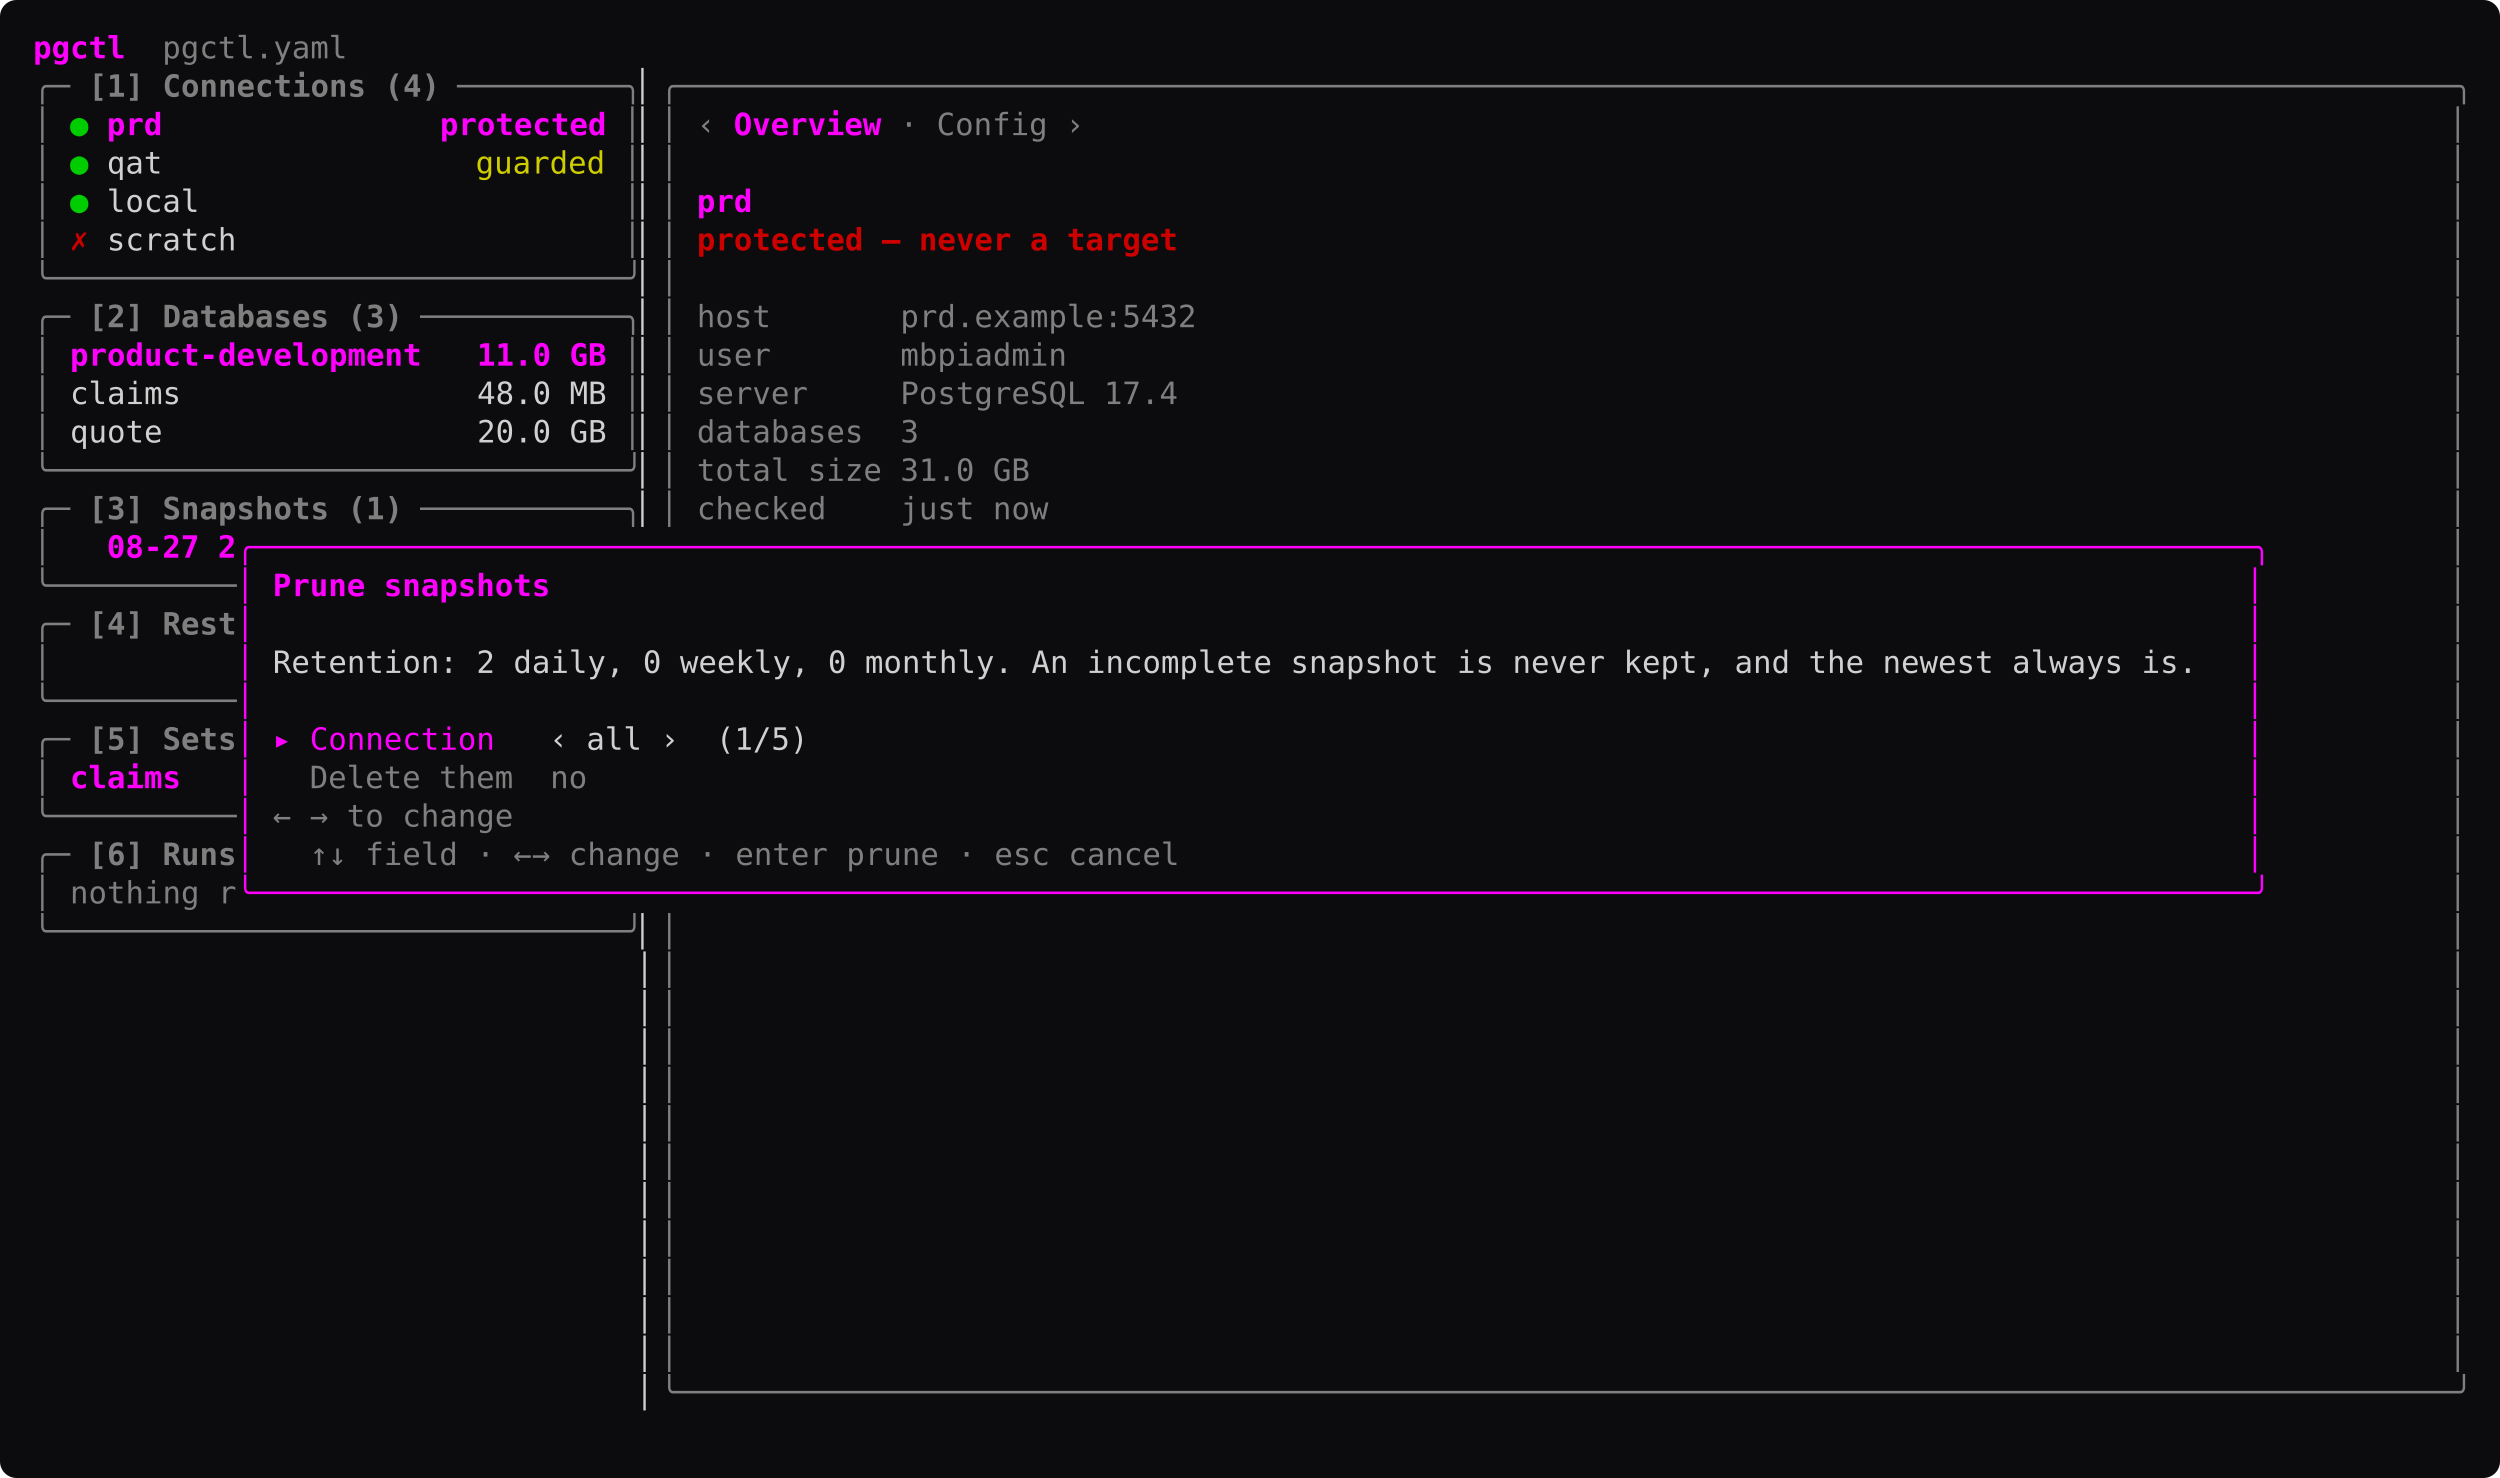
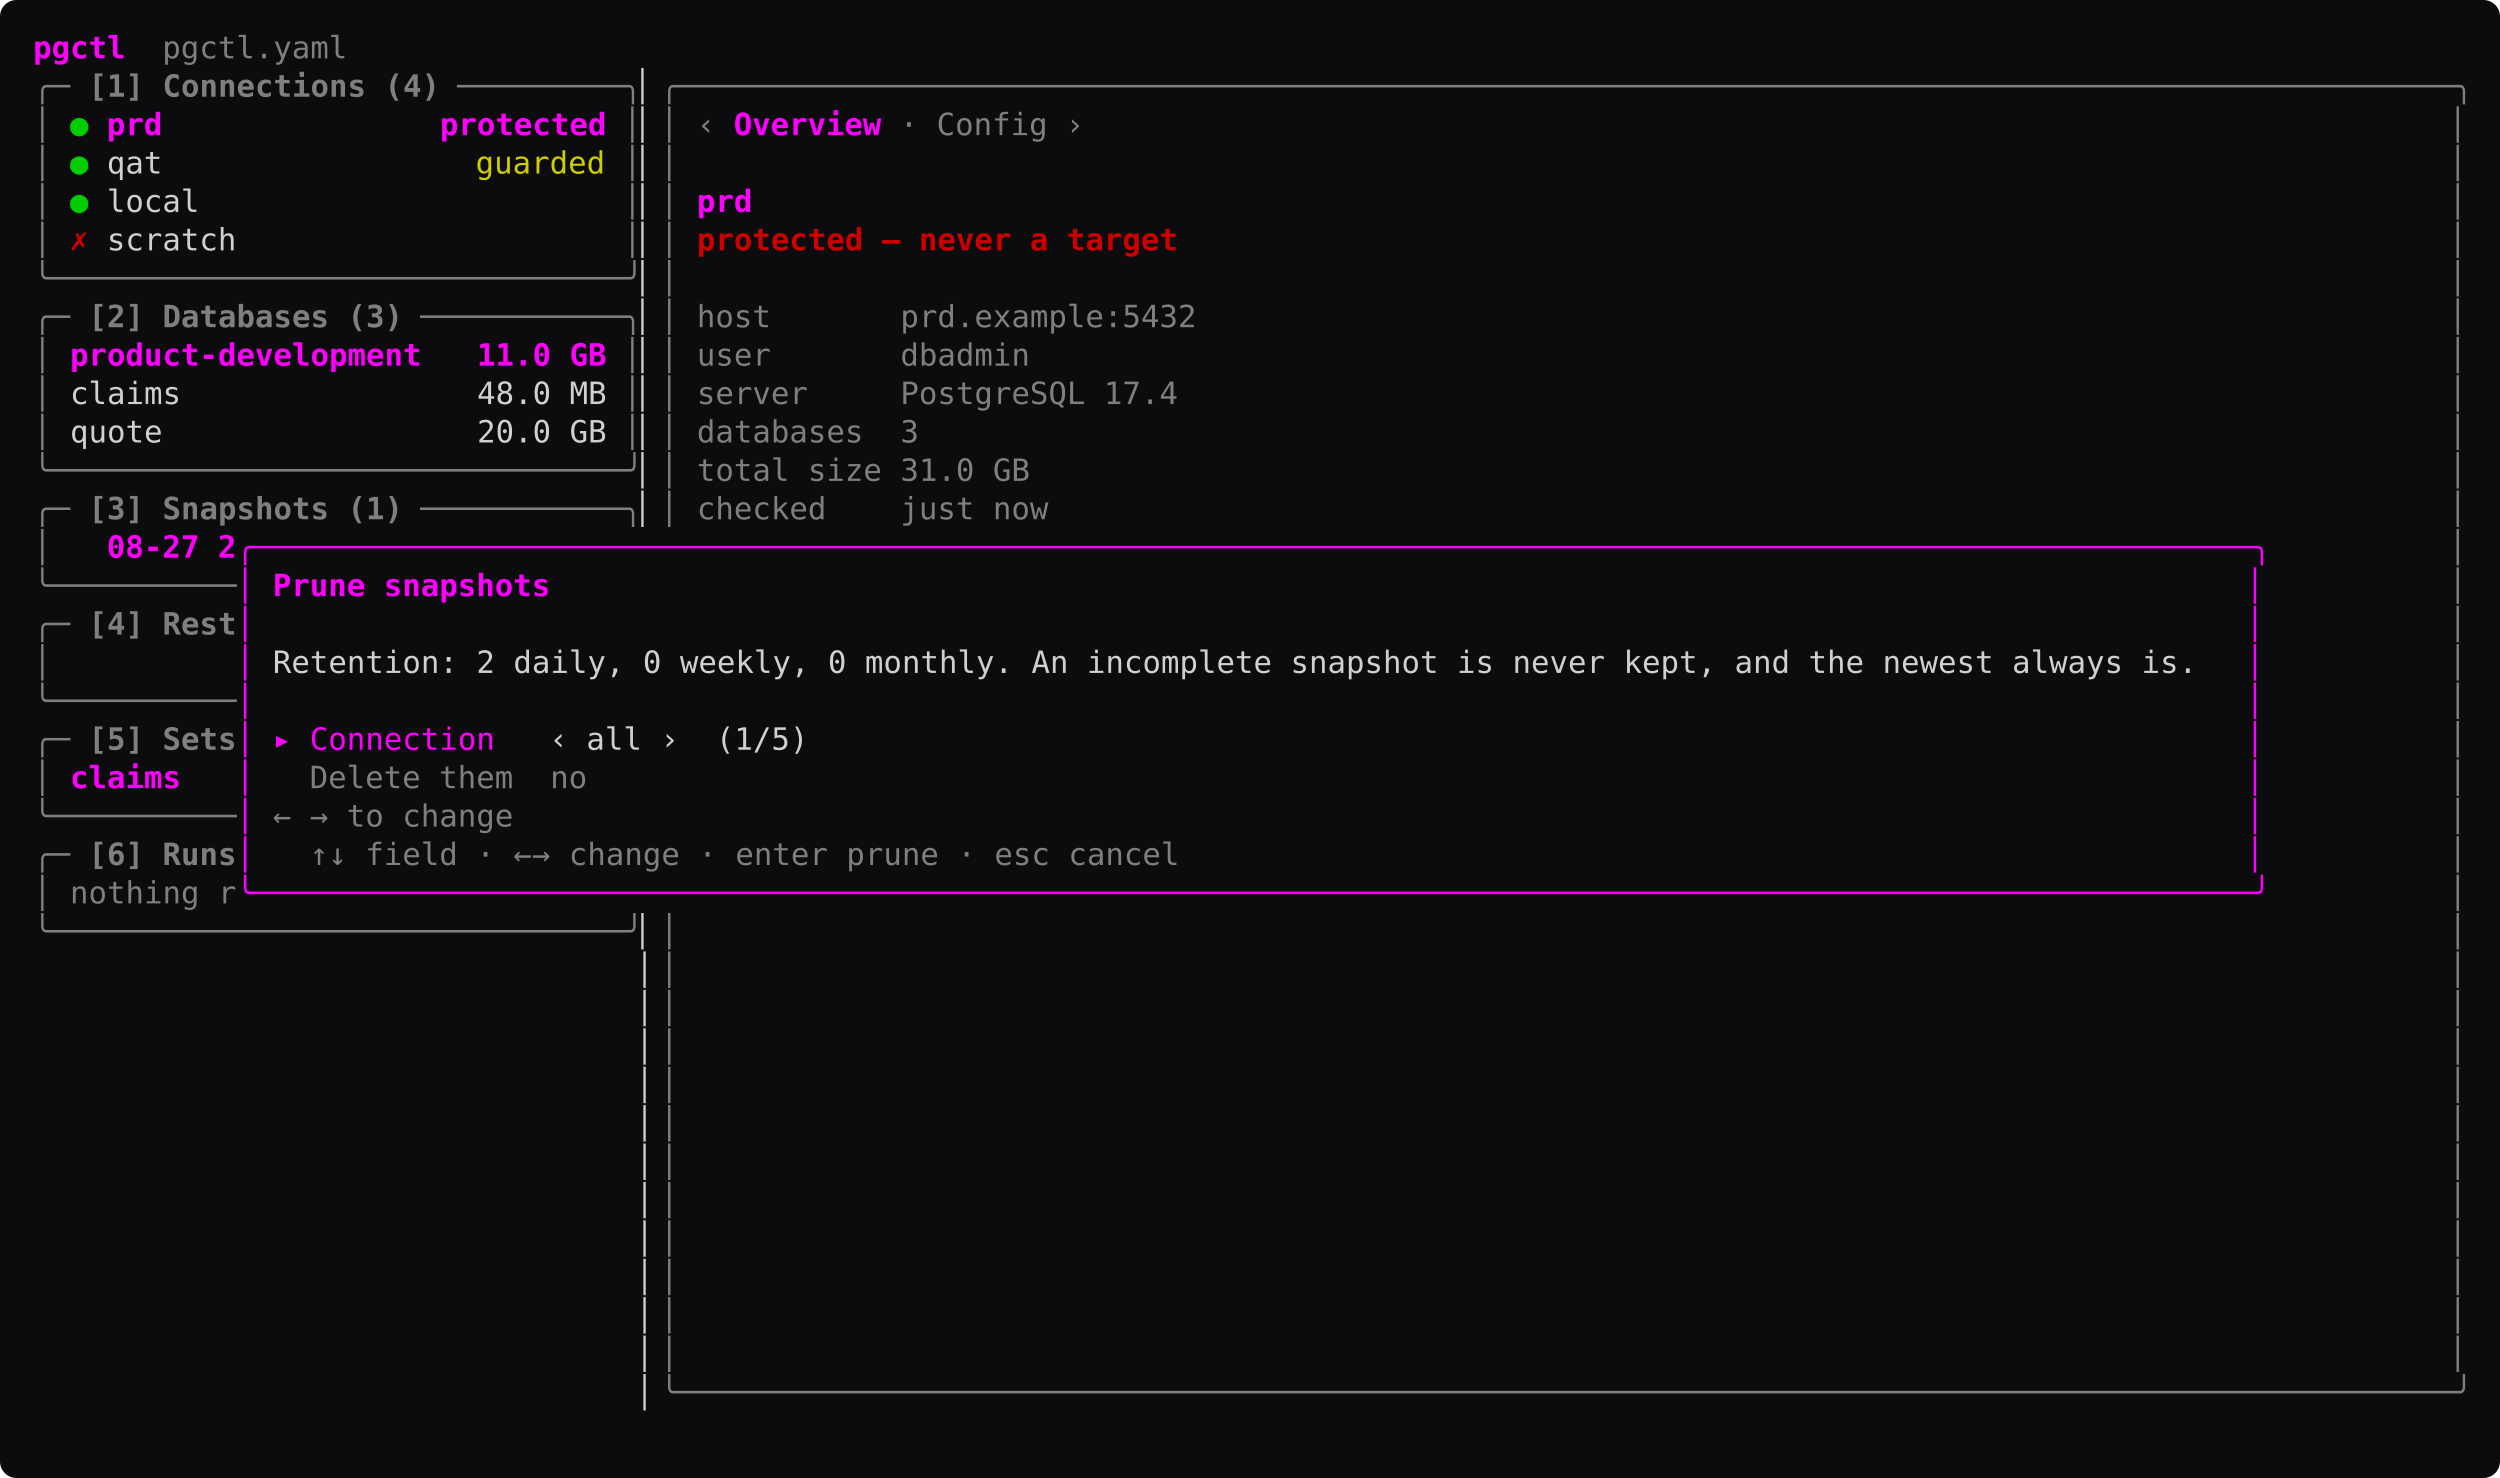
<svg xmlns="http://www.w3.org/2000/svg" width="1057.6" height="625.25" viewBox="0 0 1057.6 625.25" font-family="ui-monospace, 'SF Mono', SFMono-Regular, Menlo, Consolas, 'DejaVu Sans Mono', monospace" font-size="13" role="img">
  <rect width="1057.6" height="625.25" rx="7" fill="#0c0c0e" />
  <text x="14" y="24.68" textLength="39" lengthAdjust="spacing" fill="#ff00ff" font-weight="600" xml:space="preserve">pgctl</text>
  <text x="53" y="24.68" textLength="93.6" lengthAdjust="spacing" fill="#7f7f7f" xml:space="preserve">  pgctl.yaml</text>
  <text x="14" y="40.92" textLength="15.6" lengthAdjust="spacing" fill="#7f7f7f" xml:space="preserve">╭─</text>
  <text x="29.6" y="40.92" textLength="156" lengthAdjust="spacing" fill="#7f7f7f" font-weight="600" xml:space="preserve"> [1] Connections (4)</text>
  <text x="193.4" y="40.92" textLength="78" lengthAdjust="spacing" fill="#7f7f7f" xml:space="preserve">─────────╮</text>
  <text x="271.4" y="40.92" textLength="7.8" lengthAdjust="spacing" fill="#d0d0d0" xml:space="preserve">▏</text>
  <text x="279.2" y="40.92" textLength="764.4" lengthAdjust="spacing" fill="#7f7f7f" xml:space="preserve">╭────────────────────────────────────────────────────────────────────────────────────────────────╮</text>
  <text x="14" y="57.17" textLength="7.8" lengthAdjust="spacing" fill="#7f7f7f" xml:space="preserve">│</text>
  <text x="29.6" y="57.17" textLength="7.8" lengthAdjust="spacing" fill="#00cd00" xml:space="preserve">●</text>
  <text x="45.2" y="57.17" textLength="210.6" lengthAdjust="spacing" fill="#ff00ff" font-weight="600" xml:space="preserve">prd               protected</text>
  <text x="263.6" y="57.17" textLength="7.8" lengthAdjust="spacing" fill="#7f7f7f" xml:space="preserve">│</text>
  <text x="271.4" y="57.17" textLength="7.8" lengthAdjust="spacing" fill="#d0d0d0" xml:space="preserve">▏</text>
  <text x="279.2" y="57.17" textLength="7.8" lengthAdjust="spacing" fill="#7f7f7f" xml:space="preserve">│</text>
  <text x="294.8" y="57.17" textLength="7.8" lengthAdjust="spacing" fill="#7f7f7f" xml:space="preserve">‹</text>
  <text x="310.4" y="57.17" textLength="7.8" lengthAdjust="spacing" fill="#ff00ff" font-weight="600" xml:space="preserve">O</text>
  <text x="318.2" y="57.17" textLength="7.8" lengthAdjust="spacing" fill="#ff00ff" font-weight="600" xml:space="preserve">v</text>
  <text x="326" y="57.17" textLength="7.8" lengthAdjust="spacing" fill="#ff00ff" font-weight="600" xml:space="preserve">e</text>
  <text x="333.8" y="57.17" textLength="7.8" lengthAdjust="spacing" fill="#ff00ff" font-weight="600" xml:space="preserve">r</text>
  <text x="341.6" y="57.17" textLength="7.8" lengthAdjust="spacing" fill="#ff00ff" font-weight="600" xml:space="preserve">v</text>
  <text x="349.4" y="57.17" textLength="7.8" lengthAdjust="spacing" fill="#ff00ff" font-weight="600" xml:space="preserve">i</text>
  <text x="357.2" y="57.17" textLength="7.8" lengthAdjust="spacing" fill="#ff00ff" font-weight="600" xml:space="preserve">e</text>
  <text x="365" y="57.17" textLength="7.8" lengthAdjust="spacing" fill="#ff00ff" font-weight="600" xml:space="preserve">w</text>
  <text x="380.6" y="57.17" textLength="7.8" lengthAdjust="spacing" fill="#7f7f7f" xml:space="preserve">·</text>
  <text x="388.4" y="57.17" textLength="54.6" lengthAdjust="spacing" fill="#7f7f7f" xml:space="preserve"> Config</text>
  <text x="450.8" y="57.17" textLength="7.8" lengthAdjust="spacing" fill="#7f7f7f" xml:space="preserve">›</text>
  <text x="1035.8" y="57.17" textLength="7.8" lengthAdjust="spacing" fill="#7f7f7f" xml:space="preserve">│</text>
  <text x="14" y="73.42" textLength="7.8" lengthAdjust="spacing" fill="#7f7f7f" xml:space="preserve">│</text>
  <text x="29.6" y="73.42" textLength="7.8" lengthAdjust="spacing" fill="#00cd00" xml:space="preserve">●</text>
  <text x="45.2" y="73.42" textLength="23.4" lengthAdjust="spacing" fill="#d0d0d0" xml:space="preserve">qat</text>
  <text x="201.2" y="73.42" textLength="54.6" lengthAdjust="spacing" fill="#cdcd00" xml:space="preserve">guarded</text>
  <text x="263.6" y="73.42" textLength="7.8" lengthAdjust="spacing" fill="#7f7f7f" xml:space="preserve">│</text>
  <text x="271.4" y="73.42" textLength="7.8" lengthAdjust="spacing" fill="#d0d0d0" xml:space="preserve">▏</text>
  <text x="279.2" y="73.42" textLength="7.8" lengthAdjust="spacing" fill="#7f7f7f" xml:space="preserve">│</text>
  <text x="1035.8" y="73.42" textLength="7.8" lengthAdjust="spacing" fill="#7f7f7f" xml:space="preserve">│</text>
  <text x="14" y="89.67" textLength="7.8" lengthAdjust="spacing" fill="#7f7f7f" xml:space="preserve">│</text>
  <text x="29.6" y="89.67" textLength="7.8" lengthAdjust="spacing" fill="#00cd00" xml:space="preserve">●</text>
  <text x="45.2" y="89.67" textLength="39" lengthAdjust="spacing" fill="#d0d0d0" xml:space="preserve">local</text>
  <text x="263.6" y="89.67" textLength="7.8" lengthAdjust="spacing" fill="#7f7f7f" xml:space="preserve">│</text>
  <text x="271.4" y="89.67" textLength="7.8" lengthAdjust="spacing" fill="#d0d0d0" xml:space="preserve">▏</text>
  <text x="279.2" y="89.67" textLength="7.8" lengthAdjust="spacing" fill="#7f7f7f" xml:space="preserve">│</text>
  <text x="294.8" y="89.67" textLength="23.4" lengthAdjust="spacing" fill="#ff00ff" font-weight="600" xml:space="preserve">prd</text>
  <text x="1035.8" y="89.67" textLength="7.8" lengthAdjust="spacing" fill="#7f7f7f" xml:space="preserve">│</text>
  <text x="14" y="105.92" textLength="7.8" lengthAdjust="spacing" fill="#7f7f7f" xml:space="preserve">│</text>
  <text x="29.6" y="105.92" textLength="7.8" lengthAdjust="spacing" fill="#cd0000" font-weight="600" xml:space="preserve">✗</text>
  <text x="45.2" y="105.92" textLength="54.6" lengthAdjust="spacing" fill="#d0d0d0" xml:space="preserve">scratch</text>
  <text x="263.6" y="105.92" textLength="7.8" lengthAdjust="spacing" fill="#7f7f7f" xml:space="preserve">│</text>
  <text x="271.4" y="105.92" textLength="7.8" lengthAdjust="spacing" fill="#d0d0d0" xml:space="preserve">▏</text>
  <text x="279.2" y="105.92" textLength="7.8" lengthAdjust="spacing" fill="#7f7f7f" xml:space="preserve">│</text>
  <text x="294.8" y="105.92" textLength="202.8" lengthAdjust="spacing" fill="#cd0000" font-weight="600" xml:space="preserve">protected — never a target</text>
  <text x="1035.8" y="105.92" textLength="7.8" lengthAdjust="spacing" fill="#7f7f7f" xml:space="preserve">│</text>
  <text x="14" y="122.17" textLength="257.4" lengthAdjust="spacing" fill="#7f7f7f" xml:space="preserve">╰───────────────────────────────╯</text>
  <text x="271.4" y="122.17" textLength="7.8" lengthAdjust="spacing" fill="#d0d0d0" xml:space="preserve">▏</text>
  <text x="279.2" y="122.17" textLength="7.8" lengthAdjust="spacing" fill="#7f7f7f" xml:space="preserve">│</text>
  <text x="1035.8" y="122.17" textLength="7.8" lengthAdjust="spacing" fill="#7f7f7f" xml:space="preserve">│</text>
  <text x="14" y="138.43" textLength="15.6" lengthAdjust="spacing" fill="#7f7f7f" xml:space="preserve">╭─</text>
  <text x="29.6" y="138.43" textLength="140.4" lengthAdjust="spacing" fill="#7f7f7f" font-weight="600" xml:space="preserve"> [2] Databases (3)</text>
  <text x="177.8" y="138.43" textLength="93.6" lengthAdjust="spacing" fill="#7f7f7f" xml:space="preserve">───────────╮</text>
  <text x="271.4" y="138.43" textLength="7.8" lengthAdjust="spacing" fill="#d0d0d0" xml:space="preserve">▏</text>
  <text x="279.2" y="138.43" textLength="7.8" lengthAdjust="spacing" fill="#7f7f7f" xml:space="preserve">│</text>
  <text x="294.8" y="138.43" textLength="210.6" lengthAdjust="spacing" fill="#7f7f7f" xml:space="preserve">host       prd.example:5432</text>
  <text x="1035.8" y="138.43" textLength="7.8" lengthAdjust="spacing" fill="#7f7f7f" xml:space="preserve">│</text>
  <text x="14" y="154.68" textLength="7.8" lengthAdjust="spacing" fill="#7f7f7f" xml:space="preserve">│</text>
  <text x="29.6" y="154.68" textLength="226.2" lengthAdjust="spacing" fill="#ff00ff" font-weight="600" xml:space="preserve">product-development   11.0 GB</text>
  <text x="263.6" y="154.68" textLength="7.8" lengthAdjust="spacing" fill="#7f7f7f" xml:space="preserve">│</text>
  <text x="271.4" y="154.68" textLength="7.8" lengthAdjust="spacing" fill="#d0d0d0" xml:space="preserve">▏</text>
  <text x="279.2" y="154.68" textLength="7.8" lengthAdjust="spacing" fill="#7f7f7f" xml:space="preserve">│</text>
-   <text x="294.8" y="154.68" textLength="156" lengthAdjust="spacing" fill="#7f7f7f" xml:space="preserve">user       mbpiadmin</text>
+   <text x="294.8" y="154.68" textLength="140.4" lengthAdjust="spacing" fill="#7f7f7f" xml:space="preserve">user       dbadmin</text>
  <text x="1035.8" y="154.68" textLength="7.8" lengthAdjust="spacing" fill="#7f7f7f" xml:space="preserve">│</text>
  <text x="14" y="170.93" textLength="7.8" lengthAdjust="spacing" fill="#7f7f7f" xml:space="preserve">│</text>
  <text x="21.8" y="170.93" textLength="234" lengthAdjust="spacing" fill="#d0d0d0" xml:space="preserve"> claims                48.0 MB</text>
  <text x="263.6" y="170.93" textLength="7.8" lengthAdjust="spacing" fill="#7f7f7f" xml:space="preserve">│</text>
  <text x="271.4" y="170.93" textLength="7.8" lengthAdjust="spacing" fill="#d0d0d0" xml:space="preserve">▏</text>
  <text x="279.2" y="170.93" textLength="7.8" lengthAdjust="spacing" fill="#7f7f7f" xml:space="preserve">│</text>
  <text x="294.8" y="170.93" textLength="202.8" lengthAdjust="spacing" fill="#7f7f7f" xml:space="preserve">server     PostgreSQL 17.4</text>
  <text x="1035.8" y="170.93" textLength="7.8" lengthAdjust="spacing" fill="#7f7f7f" xml:space="preserve">│</text>
  <text x="14" y="187.18" textLength="7.8" lengthAdjust="spacing" fill="#7f7f7f" xml:space="preserve">│</text>
  <text x="21.8" y="187.18" textLength="234" lengthAdjust="spacing" fill="#d0d0d0" xml:space="preserve"> quote                 20.0 GB</text>
  <text x="263.6" y="187.18" textLength="7.8" lengthAdjust="spacing" fill="#7f7f7f" xml:space="preserve">│</text>
  <text x="271.4" y="187.18" textLength="7.8" lengthAdjust="spacing" fill="#d0d0d0" xml:space="preserve">▏</text>
  <text x="279.2" y="187.18" textLength="7.8" lengthAdjust="spacing" fill="#7f7f7f" xml:space="preserve">│</text>
  <text x="294.8" y="187.18" textLength="93.6" lengthAdjust="spacing" fill="#7f7f7f" xml:space="preserve">databases  3</text>
  <text x="1035.8" y="187.18" textLength="7.8" lengthAdjust="spacing" fill="#7f7f7f" xml:space="preserve">│</text>
  <text x="14" y="203.43" textLength="257.4" lengthAdjust="spacing" fill="#7f7f7f" xml:space="preserve">╰───────────────────────────────╯</text>
  <text x="271.4" y="203.43" textLength="7.8" lengthAdjust="spacing" fill="#d0d0d0" xml:space="preserve">▏</text>
  <text x="279.2" y="203.43" textLength="7.8" lengthAdjust="spacing" fill="#7f7f7f" xml:space="preserve">│</text>
  <text x="294.8" y="203.43" textLength="140.4" lengthAdjust="spacing" fill="#7f7f7f" xml:space="preserve">total size 31.0 GB</text>
  <text x="1035.8" y="203.43" textLength="7.8" lengthAdjust="spacing" fill="#7f7f7f" xml:space="preserve">│</text>
  <text x="14" y="219.68" textLength="15.6" lengthAdjust="spacing" fill="#7f7f7f" xml:space="preserve">╭─</text>
  <text x="29.6" y="219.68" textLength="140.4" lengthAdjust="spacing" fill="#7f7f7f" font-weight="600" xml:space="preserve"> [3] Snapshots (1)</text>
  <text x="177.8" y="219.68" textLength="93.6" lengthAdjust="spacing" fill="#7f7f7f" xml:space="preserve">───────────╮</text>
  <text x="271.4" y="219.68" textLength="7.8" lengthAdjust="spacing" fill="#d0d0d0" xml:space="preserve">▏</text>
  <text x="279.2" y="219.68" textLength="7.8" lengthAdjust="spacing" fill="#7f7f7f" xml:space="preserve">│</text>
  <text x="294.8" y="219.68" textLength="148.2" lengthAdjust="spacing" fill="#7f7f7f" xml:space="preserve">checked    just now</text>
  <text x="1035.8" y="219.68" textLength="7.8" lengthAdjust="spacing" fill="#7f7f7f" xml:space="preserve">│</text>
  <text x="14" y="235.93" textLength="7.8" lengthAdjust="spacing" fill="#7f7f7f" xml:space="preserve">│</text>
  <text x="45.2" y="235.93" textLength="54.6" lengthAdjust="spacing" fill="#ff00ff" font-weight="600" xml:space="preserve">08-27 2</text>
  <text x="99.8" y="235.93" textLength="858" lengthAdjust="spacing" fill="#ff00ff" xml:space="preserve">╭────────────────────────────────────────────────────────────────────────────────────────────────────────────╮</text>
  <text x="1035.8" y="235.93" textLength="7.8" lengthAdjust="spacing" fill="#7f7f7f" xml:space="preserve">│</text>
  <text x="14" y="252.18" textLength="85.8" lengthAdjust="spacing" fill="#7f7f7f" xml:space="preserve">╰──────────</text>
  <text x="99.8" y="252.18" textLength="7.8" lengthAdjust="spacing" fill="#ff00ff" xml:space="preserve">│</text>
  <text x="115.4" y="252.18" textLength="117" lengthAdjust="spacing" fill="#ff00ff" font-weight="600" xml:space="preserve">Prune snapshots</text>
  <text x="950" y="252.18" textLength="7.8" lengthAdjust="spacing" fill="#ff00ff" xml:space="preserve">│</text>
  <text x="1035.8" y="252.18" textLength="7.8" lengthAdjust="spacing" fill="#7f7f7f" xml:space="preserve">│</text>
  <text x="14" y="268.43" textLength="15.6" lengthAdjust="spacing" fill="#7f7f7f" xml:space="preserve">╭─</text>
  <text x="29.6" y="268.43" textLength="70.2" lengthAdjust="spacing" fill="#7f7f7f" font-weight="600" xml:space="preserve"> [4] Rest</text>
  <text x="99.8" y="268.43" textLength="7.8" lengthAdjust="spacing" fill="#ff00ff" xml:space="preserve">│</text>
  <text x="950" y="268.43" textLength="7.8" lengthAdjust="spacing" fill="#ff00ff" xml:space="preserve">│</text>
  <text x="1035.8" y="268.43" textLength="7.8" lengthAdjust="spacing" fill="#7f7f7f" xml:space="preserve">│</text>
  <text x="14" y="284.68" textLength="7.8" lengthAdjust="spacing" fill="#7f7f7f" xml:space="preserve">│</text>
  <text x="99.8" y="284.68" textLength="7.8" lengthAdjust="spacing" fill="#ff00ff" xml:space="preserve">│</text>
  <text x="107.6" y="284.68" textLength="819" lengthAdjust="spacing" fill="#d0d0d0" xml:space="preserve"> Retention: 2 daily, 0 weekly, 0 monthly. An incomplete snapshot is never kept, and the newest always is.</text>
  <text x="950" y="284.68" textLength="7.8" lengthAdjust="spacing" fill="#ff00ff" xml:space="preserve">│</text>
  <text x="1035.8" y="284.68" textLength="7.8" lengthAdjust="spacing" fill="#7f7f7f" xml:space="preserve">│</text>
  <text x="14" y="300.93" textLength="85.8" lengthAdjust="spacing" fill="#7f7f7f" xml:space="preserve">╰──────────</text>
  <text x="99.8" y="300.93" textLength="7.8" lengthAdjust="spacing" fill="#ff00ff" xml:space="preserve">│</text>
  <text x="950" y="300.93" textLength="7.8" lengthAdjust="spacing" fill="#ff00ff" xml:space="preserve">│</text>
  <text x="1035.8" y="300.93" textLength="7.8" lengthAdjust="spacing" fill="#7f7f7f" xml:space="preserve">│</text>
  <text x="14" y="317.18" textLength="15.6" lengthAdjust="spacing" fill="#7f7f7f" xml:space="preserve">╭─</text>
  <text x="29.6" y="317.18" textLength="70.2" lengthAdjust="spacing" fill="#7f7f7f" font-weight="600" xml:space="preserve"> [5] Sets</text>
  <text x="99.8" y="317.18" textLength="7.8" lengthAdjust="spacing" fill="#ff00ff" xml:space="preserve">│</text>
  <text x="115.4" y="317.18" textLength="93.6" lengthAdjust="spacing" fill="#ff00ff" xml:space="preserve">▸ Connection</text>
  <text x="232.4" y="317.18" textLength="109.2" lengthAdjust="spacing" fill="#d0d0d0" xml:space="preserve">‹ all ›  (1/5)</text>
  <text x="950" y="317.18" textLength="7.8" lengthAdjust="spacing" fill="#ff00ff" xml:space="preserve">│</text>
  <text x="1035.8" y="317.18" textLength="7.8" lengthAdjust="spacing" fill="#7f7f7f" xml:space="preserve">│</text>
  <text x="14" y="333.43" textLength="7.8" lengthAdjust="spacing" fill="#7f7f7f" xml:space="preserve">│</text>
  <text x="29.6" y="333.43" textLength="46.8" lengthAdjust="spacing" fill="#ff00ff" font-weight="600" xml:space="preserve">claims</text>
  <text x="99.8" y="333.43" textLength="7.8" lengthAdjust="spacing" fill="#ff00ff" xml:space="preserve">│</text>
  <text x="131" y="333.43" textLength="117" lengthAdjust="spacing" fill="#7f7f7f" xml:space="preserve">Delete them  no</text>
  <text x="950" y="333.43" textLength="7.8" lengthAdjust="spacing" fill="#ff00ff" xml:space="preserve">│</text>
  <text x="1035.8" y="333.43" textLength="7.8" lengthAdjust="spacing" fill="#7f7f7f" xml:space="preserve">│</text>
  <text x="14" y="349.68" textLength="85.8" lengthAdjust="spacing" fill="#7f7f7f" xml:space="preserve">╰──────────</text>
  <text x="99.8" y="349.68" textLength="7.8" lengthAdjust="spacing" fill="#ff00ff" xml:space="preserve">│</text>
  <text x="115.4" y="349.68" textLength="101.4" lengthAdjust="spacing" fill="#7f7f7f" xml:space="preserve">← → to change</text>
  <text x="950" y="349.68" textLength="7.8" lengthAdjust="spacing" fill="#ff00ff" xml:space="preserve">│</text>
  <text x="1035.8" y="349.68" textLength="7.8" lengthAdjust="spacing" fill="#7f7f7f" xml:space="preserve">│</text>
  <text x="14" y="365.93" textLength="15.6" lengthAdjust="spacing" fill="#7f7f7f" xml:space="preserve">╭─</text>
  <text x="29.6" y="365.93" textLength="70.2" lengthAdjust="spacing" fill="#7f7f7f" font-weight="600" xml:space="preserve"> [6] Runs</text>
  <text x="99.8" y="365.93" textLength="7.8" lengthAdjust="spacing" fill="#ff00ff" xml:space="preserve">│</text>
  <text x="115.4" y="365.93" textLength="382.2" lengthAdjust="spacing" fill="#7f7f7f" xml:space="preserve">  ↑↓ field · ←→ change · enter prune · esc cancel</text>
  <text x="950" y="365.93" textLength="7.8" lengthAdjust="spacing" fill="#ff00ff" xml:space="preserve">│</text>
  <text x="1035.8" y="365.93" textLength="7.8" lengthAdjust="spacing" fill="#7f7f7f" xml:space="preserve">│</text>
  <text x="14" y="382.18" textLength="7.8" lengthAdjust="spacing" fill="#7f7f7f" xml:space="preserve">│</text>
  <text x="29.6" y="382.18" textLength="70.2" lengthAdjust="spacing" fill="#7f7f7f" xml:space="preserve">nothing r</text>
  <text x="99.8" y="382.18" textLength="858" lengthAdjust="spacing" fill="#ff00ff" xml:space="preserve">╰────────────────────────────────────────────────────────────────────────────────────────────────────────────╯</text>
  <text x="1035.8" y="382.18" textLength="7.8" lengthAdjust="spacing" fill="#7f7f7f" xml:space="preserve">│</text>
  <text x="14" y="398.43" textLength="257.4" lengthAdjust="spacing" fill="#7f7f7f" xml:space="preserve">╰───────────────────────────────╯</text>
  <text x="271.4" y="398.43" textLength="7.8" lengthAdjust="spacing" fill="#d0d0d0" xml:space="preserve">▏</text>
  <text x="279.2" y="398.43" textLength="7.8" lengthAdjust="spacing" fill="#7f7f7f" xml:space="preserve">│</text>
  <text x="1035.8" y="398.43" textLength="7.8" lengthAdjust="spacing" fill="#7f7f7f" xml:space="preserve">│</text>
  <text x="14" y="414.68" textLength="265.2" lengthAdjust="spacing" fill="#d0d0d0" xml:space="preserve">                                 ▏</text>
  <text x="279.2" y="414.68" textLength="7.8" lengthAdjust="spacing" fill="#7f7f7f" xml:space="preserve">│</text>
  <text x="1035.8" y="414.68" textLength="7.8" lengthAdjust="spacing" fill="#7f7f7f" xml:space="preserve">│</text>
  <text x="14" y="430.93" textLength="265.2" lengthAdjust="spacing" fill="#d0d0d0" xml:space="preserve">                                 ▏</text>
  <text x="279.2" y="430.93" textLength="7.8" lengthAdjust="spacing" fill="#7f7f7f" xml:space="preserve">│</text>
  <text x="1035.8" y="430.93" textLength="7.8" lengthAdjust="spacing" fill="#7f7f7f" xml:space="preserve">│</text>
  <text x="14" y="447.18" textLength="265.2" lengthAdjust="spacing" fill="#d0d0d0" xml:space="preserve">                                 ▏</text>
  <text x="279.2" y="447.18" textLength="7.8" lengthAdjust="spacing" fill="#7f7f7f" xml:space="preserve">│</text>
  <text x="1035.8" y="447.18" textLength="7.8" lengthAdjust="spacing" fill="#7f7f7f" xml:space="preserve">│</text>
  <text x="14" y="463.43" textLength="265.2" lengthAdjust="spacing" fill="#d0d0d0" xml:space="preserve">                                 ▏</text>
  <text x="279.2" y="463.43" textLength="7.8" lengthAdjust="spacing" fill="#7f7f7f" xml:space="preserve">│</text>
  <text x="1035.8" y="463.43" textLength="7.8" lengthAdjust="spacing" fill="#7f7f7f" xml:space="preserve">│</text>
  <text x="14" y="479.68" textLength="265.2" lengthAdjust="spacing" fill="#d0d0d0" xml:space="preserve">                                 ▏</text>
  <text x="279.2" y="479.68" textLength="7.8" lengthAdjust="spacing" fill="#7f7f7f" xml:space="preserve">│</text>
  <text x="1035.8" y="479.68" textLength="7.8" lengthAdjust="spacing" fill="#7f7f7f" xml:space="preserve">│</text>
  <text x="14" y="495.93" textLength="265.2" lengthAdjust="spacing" fill="#d0d0d0" xml:space="preserve">                                 ▏</text>
  <text x="279.2" y="495.93" textLength="7.8" lengthAdjust="spacing" fill="#7f7f7f" xml:space="preserve">│</text>
  <text x="1035.8" y="495.93" textLength="7.8" lengthAdjust="spacing" fill="#7f7f7f" xml:space="preserve">│</text>
  <text x="14" y="512.17" textLength="265.2" lengthAdjust="spacing" fill="#d0d0d0" xml:space="preserve">                                 ▏</text>
  <text x="279.2" y="512.17" textLength="7.8" lengthAdjust="spacing" fill="#7f7f7f" xml:space="preserve">│</text>
  <text x="1035.8" y="512.17" textLength="7.8" lengthAdjust="spacing" fill="#7f7f7f" xml:space="preserve">│</text>
  <text x="14" y="528.42" textLength="265.2" lengthAdjust="spacing" fill="#d0d0d0" xml:space="preserve">                                 ▏</text>
  <text x="279.2" y="528.42" textLength="7.8" lengthAdjust="spacing" fill="#7f7f7f" xml:space="preserve">│</text>
  <text x="1035.8" y="528.42" textLength="7.8" lengthAdjust="spacing" fill="#7f7f7f" xml:space="preserve">│</text>
  <text x="14" y="544.67" textLength="265.2" lengthAdjust="spacing" fill="#d0d0d0" xml:space="preserve">                                 ▏</text>
  <text x="279.2" y="544.67" textLength="7.8" lengthAdjust="spacing" fill="#7f7f7f" xml:space="preserve">│</text>
  <text x="1035.8" y="544.67" textLength="7.8" lengthAdjust="spacing" fill="#7f7f7f" xml:space="preserve">│</text>
  <text x="14" y="560.92" textLength="265.2" lengthAdjust="spacing" fill="#d0d0d0" xml:space="preserve">                                 ▏</text>
  <text x="279.2" y="560.92" textLength="7.8" lengthAdjust="spacing" fill="#7f7f7f" xml:space="preserve">│</text>
  <text x="1035.8" y="560.92" textLength="7.8" lengthAdjust="spacing" fill="#7f7f7f" xml:space="preserve">│</text>
  <text x="14" y="577.17" textLength="265.2" lengthAdjust="spacing" fill="#d0d0d0" xml:space="preserve">                                 ▏</text>
  <text x="279.2" y="577.17" textLength="7.8" lengthAdjust="spacing" fill="#7f7f7f" xml:space="preserve">│</text>
  <text x="1035.8" y="577.17" textLength="7.8" lengthAdjust="spacing" fill="#7f7f7f" xml:space="preserve">│</text>
  <text x="14" y="593.42" textLength="265.2" lengthAdjust="spacing" fill="#d0d0d0" xml:space="preserve">                                 ▏</text>
  <text x="279.2" y="593.42" textLength="764.4" lengthAdjust="spacing" fill="#7f7f7f" xml:space="preserve">╰────────────────────────────────────────────────────────────────────────────────────────────────╯</text>
</svg>
